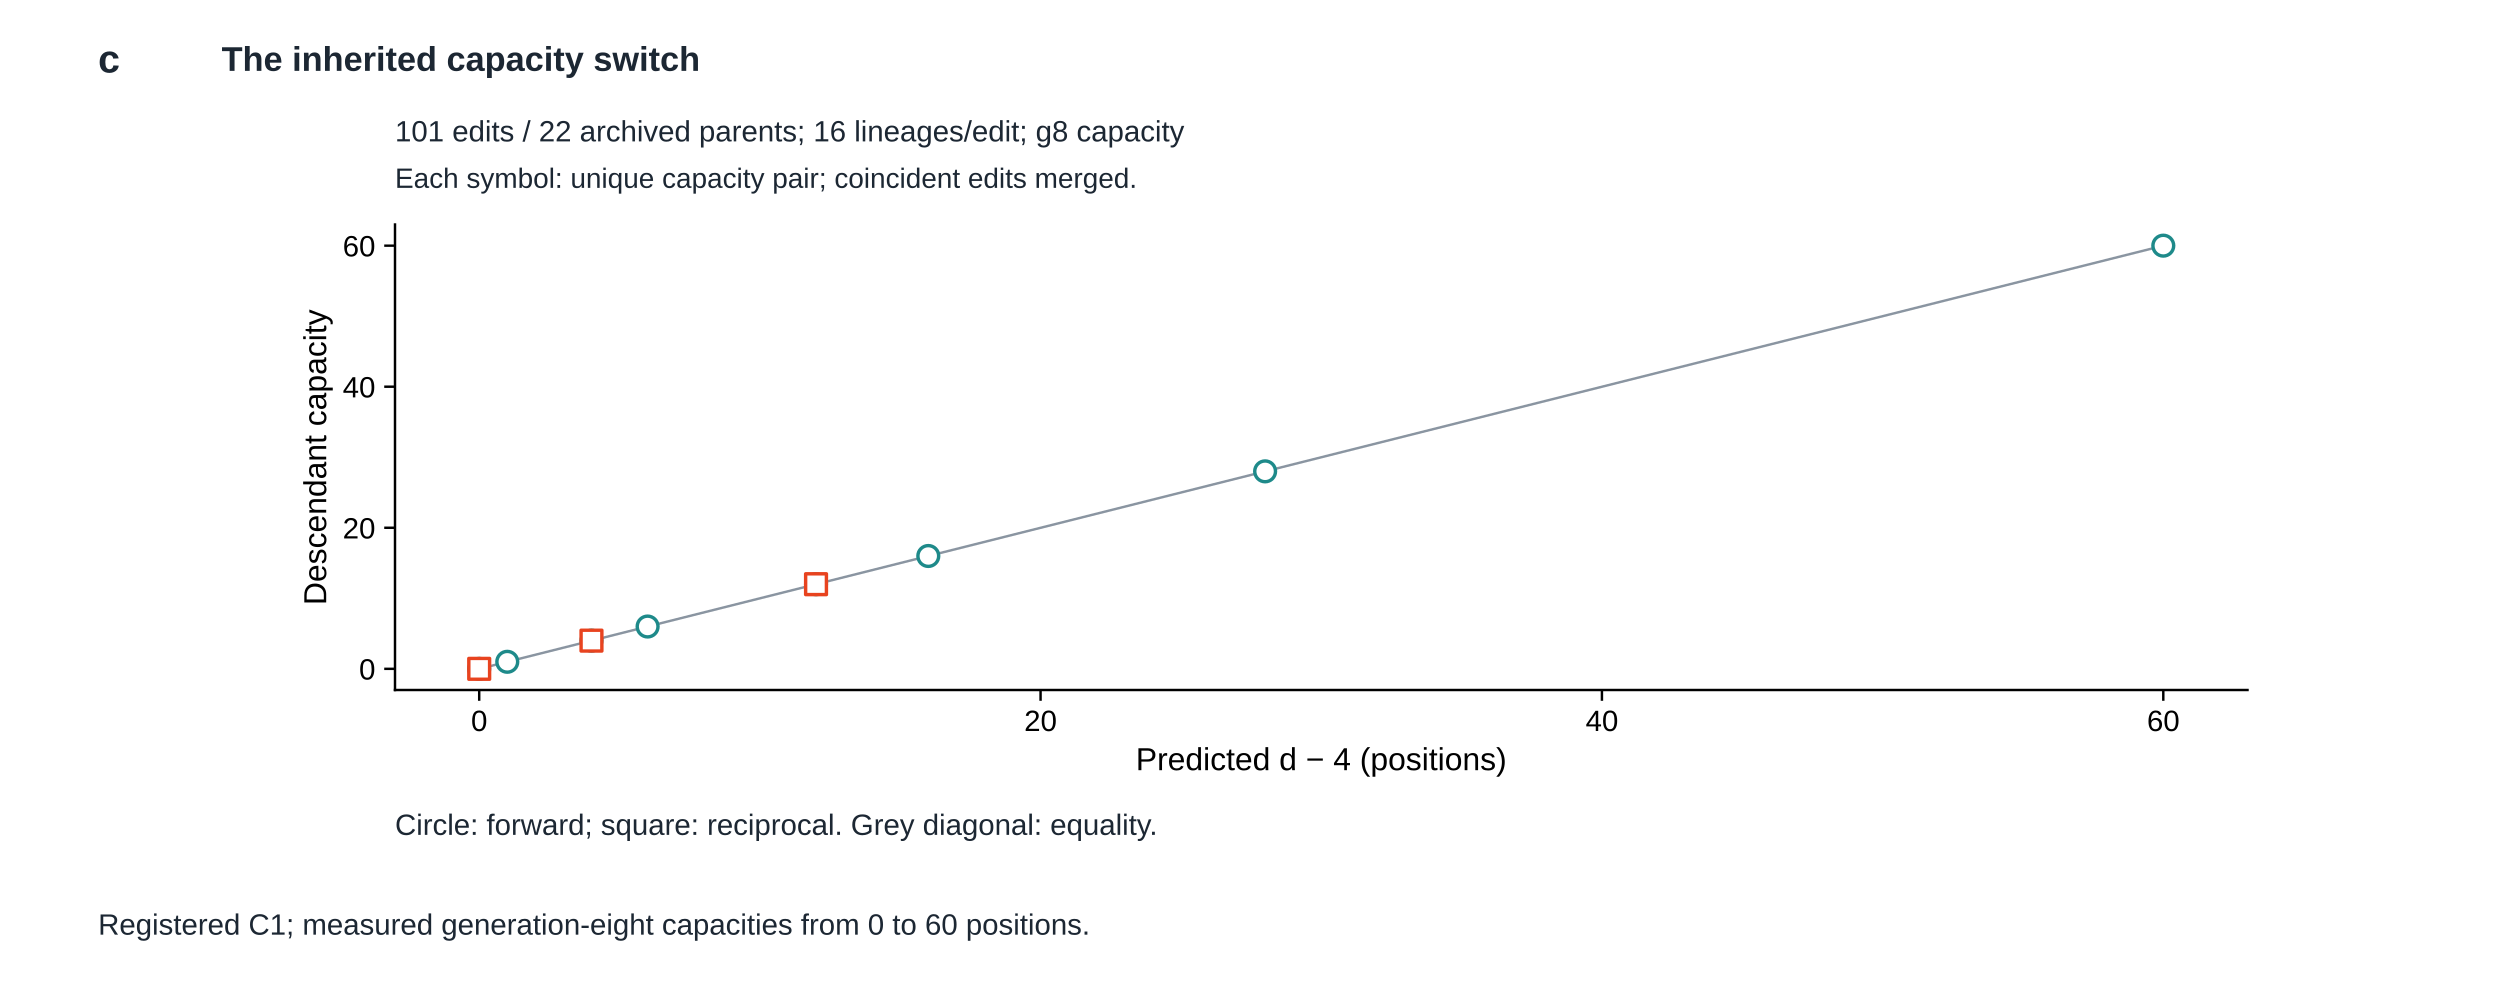
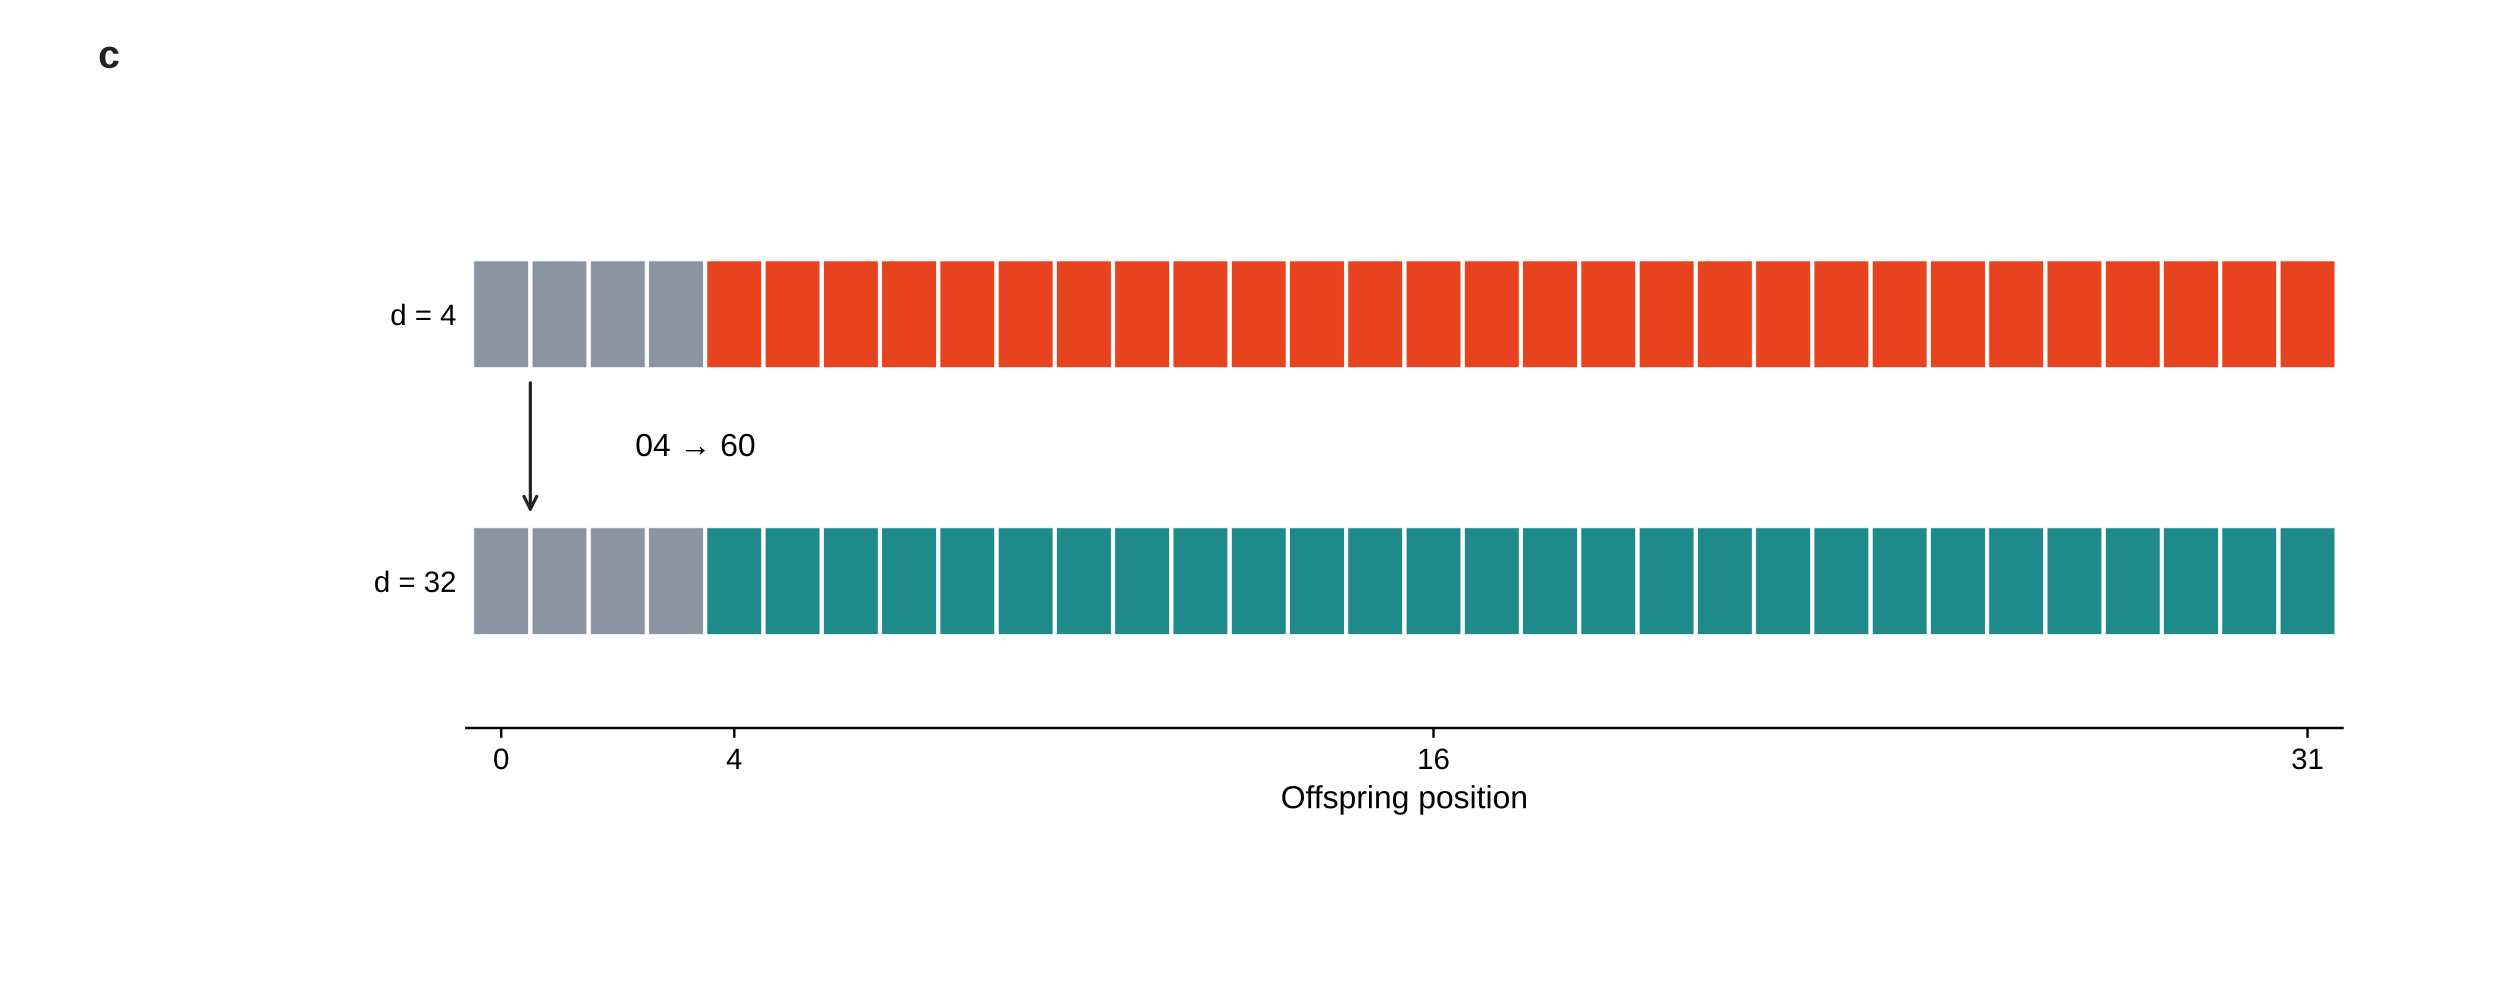
<svg xmlns="http://www.w3.org/2000/svg" xmlns:xlink="http://www.w3.org/1999/xlink" width="510.236pt" height="204.094pt" viewBox="0 0 510.236 204.094" version="1.1">
  <defs>
    <style type="text/css">*{stroke-linejoin: round; stroke-linecap: butt}</style>
  </defs>
  <g id="figure_1">
    <g id="patch_1">
      <path d="M 0 204.094 L 510.236 204.094 L 510.236 0 L 0 0 z " style="fill: #ffffff" />
    </g>
    <g id="axes_1">
      <g id="text_1">
-         <text style="font-weight: 700; font-size: 8px; font-family: 'Arial', 'Liberation Sans', 'DejaVu Sans', sans-serif; text-anchor: start; fill: #1c2733" x="20.027" y="14.804" transform="rotate(-0 20.02677 14.80438)">c</text>
-       </g>
-       <g id="text_2">
-         <text style="font-weight: 700; font-size: 7px; font-family: 'Arial', 'Liberation Sans', 'DejaVu Sans', sans-serif; text-anchor: start; fill: #1c2733" x="45.232" y="14.464" transform="rotate(-0 45.23244 14.46413)">The inherited capacity switch</text>
-       </g>
-       <g id="text_3">
-         <text style="font-size: 6px; font-family: 'Arial', 'Liberation Sans', 'DejaVu Sans', sans-serif; text-anchor: start; fill: #1c2733" x="80.617" y="28.86" transform="rotate(-0 80.61732 28.8595)">101 edits / 22 archived parents; 16 lineages/edit; g8 capacity</text>
-       </g>
-       <g id="text_4">
-         <text style="font-size: 5.7px; font-family: 'Arial', 'Liberation Sans', 'DejaVu Sans', sans-serif; text-anchor: start; fill: #1c2733" x="80.617" y="38.336" transform="rotate(-0 80.61732 38.33558)">Each symbol: unique capacity pair; coincident edits merged.</text>
-       </g>
-       <g id="text_5">
-         <text style="font-size: 6px; font-family: 'Arial', 'Liberation Sans', 'DejaVu Sans', sans-serif; text-anchor: start; fill: #1c2733" x="80.617" y="170.399" transform="rotate(-0 80.61732 170.399)">Circle: forward; square: reciprocal. Grey diagonal: equality.</text>
-       </g>
-       <g id="text_6">
-         <text style="font-size: 6px; font-family: 'Arial', 'Liberation Sans', 'DejaVu Sans', sans-serif; text-anchor: start; fill: #1c2733" x="20.027" y="190.757" transform="rotate(-0 20.02677 190.7575)">Registered C1; measured generation-eight capacities from 0 to 60 positions.</text>
+         <text style="font-weight: 700; font-size: 8px; font-family: 'Arial', 'Liberation Sans', 'DejaVu Sans', sans-serif; text-anchor: start; fill: #222222" x="20.027" y="13.835" transform="rotate(-0 20.02677 13.83493)">c</text>
      </g>
    </g>
    <g id="axes_2">
      <g id="patch_2">
-         <path d="M 80.617 140.825 L 458.702 140.825 L 458.702 45.819 L 80.617 45.819 z " style="fill: #ffffff" />
+         <path d="M 95.159 148.581 L 478.091 148.581 L 478.091 34.186 L 95.159 34.186 z " style="fill: #ffffff" />
+       </g>
+       <g id="patch_3">
+         <path d="M 96.705 75.041 L 107.884 75.041 L 107.884 53.252 L 96.705 53.252 z " clip-path="url(#p2dc4be157e)" style="fill: #8a95a1; stroke: #ffffff; stroke-width: 0.15; stroke-linejoin: miter" />
+       </g>
+       <g id="patch_4">
+         <path d="M 108.597 75.041 L 119.776 75.041 L 119.776 53.252 L 108.597 53.252 z " clip-path="url(#p2dc4be157e)" style="fill: #8a95a1; stroke: #ffffff; stroke-width: 0.15; stroke-linejoin: miter" />
+       </g>
+       <g id="patch_5">
+         <path d="M 120.49 75.041 L 131.668 75.041 L 131.668 53.252 L 120.49 53.252 z " clip-path="url(#p2dc4be157e)" style="fill: #8a95a1; stroke: #ffffff; stroke-width: 0.15; stroke-linejoin: miter" />
+       </g>
+       <g id="patch_6">
+         <path d="M 132.382 75.041 L 143.561 75.041 L 143.561 53.252 L 132.382 53.252 z " clip-path="url(#p2dc4be157e)" style="fill: #8a95a1; stroke: #ffffff; stroke-width: 0.15; stroke-linejoin: miter" />
+       </g>
+       <g id="patch_7">
+         <path d="M 144.274 75.041 L 155.453 75.041 L 155.453 53.252 L 144.274 53.252 z " clip-path="url(#p2dc4be157e)" style="fill: #e8431f; stroke: #ffffff; stroke-width: 0.15; stroke-linejoin: miter" />
+       </g>
+       <g id="patch_8">
+         <path d="M 156.167 75.041 L 167.345 75.041 L 167.345 53.252 L 156.167 53.252 z " clip-path="url(#p2dc4be157e)" style="fill: #e8431f; stroke: #ffffff; stroke-width: 0.15; stroke-linejoin: miter" />
+       </g>
+       <g id="patch_9">
+         <path d="M 168.059 75.041 L 179.238 75.041 L 179.238 53.252 L 168.059 53.252 z " clip-path="url(#p2dc4be157e)" style="fill: #e8431f; stroke: #ffffff; stroke-width: 0.15; stroke-linejoin: miter" />
+       </g>
+       <g id="patch_10">
+         <path d="M 179.951 75.041 L 191.13 75.041 L 191.13 53.252 L 179.951 53.252 z " clip-path="url(#p2dc4be157e)" style="fill: #e8431f; stroke: #ffffff; stroke-width: 0.15; stroke-linejoin: miter" />
+       </g>
+       <g id="patch_11">
+         <path d="M 191.844 75.041 L 203.022 75.041 L 203.022 53.252 L 191.844 53.252 z " clip-path="url(#p2dc4be157e)" style="fill: #e8431f; stroke: #ffffff; stroke-width: 0.15; stroke-linejoin: miter" />
+       </g>
+       <g id="patch_12">
+         <path d="M 203.736 75.041 L 214.915 75.041 L 214.915 53.252 L 203.736 53.252 z " clip-path="url(#p2dc4be157e)" style="fill: #e8431f; stroke: #ffffff; stroke-width: 0.15; stroke-linejoin: miter" />
+       </g>
+       <g id="patch_13">
+         <path d="M 215.628 75.041 L 226.807 75.041 L 226.807 53.252 L 215.628 53.252 z " clip-path="url(#p2dc4be157e)" style="fill: #e8431f; stroke: #ffffff; stroke-width: 0.15; stroke-linejoin: miter" />
+       </g>
+       <g id="patch_14">
+         <path d="M 227.52 75.041 L 238.699 75.041 L 238.699 53.252 L 227.52 53.252 z " clip-path="url(#p2dc4be157e)" style="fill: #e8431f; stroke: #ffffff; stroke-width: 0.15; stroke-linejoin: miter" />
+       </g>
+       <g id="patch_15">
+         <path d="M 239.413 75.041 L 250.592 75.041 L 250.592 53.252 L 239.413 53.252 z " clip-path="url(#p2dc4be157e)" style="fill: #e8431f; stroke: #ffffff; stroke-width: 0.15; stroke-linejoin: miter" />
+       </g>
+       <g id="patch_16">
+         <path d="M 251.305 75.041 L 262.484 75.041 L 262.484 53.252 L 251.305 53.252 z " clip-path="url(#p2dc4be157e)" style="fill: #e8431f; stroke: #ffffff; stroke-width: 0.15; stroke-linejoin: miter" />
+       </g>
+       <g id="patch_17">
+         <path d="M 263.197 75.041 L 274.376 75.041 L 274.376 53.252 L 263.197 53.252 z " clip-path="url(#p2dc4be157e)" style="fill: #e8431f; stroke: #ffffff; stroke-width: 0.15; stroke-linejoin: miter" />
+       </g>
+       <g id="patch_18">
+         <path d="M 275.09 75.041 L 286.268 75.041 L 286.268 53.252 L 275.09 53.252 z " clip-path="url(#p2dc4be157e)" style="fill: #e8431f; stroke: #ffffff; stroke-width: 0.15; stroke-linejoin: miter" />
+       </g>
+       <g id="patch_19">
+         <path d="M 286.982 75.041 L 298.161 75.041 L 298.161 53.252 L 286.982 53.252 z " clip-path="url(#p2dc4be157e)" style="fill: #e8431f; stroke: #ffffff; stroke-width: 0.15; stroke-linejoin: miter" />
+       </g>
+       <g id="patch_20">
+         <path d="M 298.874 75.041 L 310.053 75.041 L 310.053 53.252 L 298.874 53.252 z " clip-path="url(#p2dc4be157e)" style="fill: #e8431f; stroke: #ffffff; stroke-width: 0.15; stroke-linejoin: miter" />
+       </g>
+       <g id="patch_21">
+         <path d="M 310.767 75.041 L 321.945 75.041 L 321.945 53.252 L 310.767 53.252 z " clip-path="url(#p2dc4be157e)" style="fill: #e8431f; stroke: #ffffff; stroke-width: 0.15; stroke-linejoin: miter" />
+       </g>
+       <g id="patch_22">
+         <path d="M 322.659 75.041 L 333.838 75.041 L 333.838 53.252 L 322.659 53.252 z " clip-path="url(#p2dc4be157e)" style="fill: #e8431f; stroke: #ffffff; stroke-width: 0.15; stroke-linejoin: miter" />
+       </g>
+       <g id="patch_23">
+         <path d="M 334.551 75.041 L 345.73 75.041 L 345.73 53.252 L 334.551 53.252 z " clip-path="url(#p2dc4be157e)" style="fill: #e8431f; stroke: #ffffff; stroke-width: 0.15; stroke-linejoin: miter" />
+       </g>
+       <g id="patch_24">
+         <path d="M 346.444 75.041 L 357.622 75.041 L 357.622 53.252 L 346.444 53.252 z " clip-path="url(#p2dc4be157e)" style="fill: #e8431f; stroke: #ffffff; stroke-width: 0.15; stroke-linejoin: miter" />
+       </g>
+       <g id="patch_25">
+         <path d="M 358.336 75.041 L 369.515 75.041 L 369.515 53.252 L 358.336 53.252 z " clip-path="url(#p2dc4be157e)" style="fill: #e8431f; stroke: #ffffff; stroke-width: 0.15; stroke-linejoin: miter" />
+       </g>
+       <g id="patch_26">
+         <path d="M 370.228 75.041 L 381.407 75.041 L 381.407 53.252 L 370.228 53.252 z " clip-path="url(#p2dc4be157e)" style="fill: #e8431f; stroke: #ffffff; stroke-width: 0.15; stroke-linejoin: miter" />
+       </g>
+       <g id="patch_27">
+         <path d="M 382.12 75.041 L 393.299 75.041 L 393.299 53.252 L 382.12 53.252 z " clip-path="url(#p2dc4be157e)" style="fill: #e8431f; stroke: #ffffff; stroke-width: 0.15; stroke-linejoin: miter" />
+       </g>
+       <g id="patch_28">
+         <path d="M 394.013 75.041 L 405.191 75.041 L 405.191 53.252 L 394.013 53.252 z " clip-path="url(#p2dc4be157e)" style="fill: #e8431f; stroke: #ffffff; stroke-width: 0.15; stroke-linejoin: miter" />
+       </g>
+       <g id="patch_29">
+         <path d="M 405.905 75.041 L 417.084 75.041 L 417.084 53.252 L 405.905 53.252 z " clip-path="url(#p2dc4be157e)" style="fill: #e8431f; stroke: #ffffff; stroke-width: 0.15; stroke-linejoin: miter" />
+       </g>
+       <g id="patch_30">
+         <path d="M 417.797 75.041 L 428.976 75.041 L 428.976 53.252 L 417.797 53.252 z " clip-path="url(#p2dc4be157e)" style="fill: #e8431f; stroke: #ffffff; stroke-width: 0.15; stroke-linejoin: miter" />
+       </g>
+       <g id="patch_31">
+         <path d="M 429.69 75.041 L 440.868 75.041 L 440.868 53.252 L 429.69 53.252 z " clip-path="url(#p2dc4be157e)" style="fill: #e8431f; stroke: #ffffff; stroke-width: 0.15; stroke-linejoin: miter" />
+       </g>
+       <g id="patch_32">
+         <path d="M 441.582 75.041 L 452.761 75.041 L 452.761 53.252 L 441.582 53.252 z " clip-path="url(#p2dc4be157e)" style="fill: #e8431f; stroke: #ffffff; stroke-width: 0.15; stroke-linejoin: miter" />
+       </g>
+       <g id="patch_33">
+         <path d="M 453.474 75.041 L 464.653 75.041 L 464.653 53.252 L 453.474 53.252 z " clip-path="url(#p2dc4be157e)" style="fill: #e8431f; stroke: #ffffff; stroke-width: 0.15; stroke-linejoin: miter" />
+       </g>
+       <g id="patch_34">
+         <path d="M 465.367 75.041 L 476.545 75.041 L 476.545 53.252 L 465.367 53.252 z " clip-path="url(#p2dc4be157e)" style="fill: #e8431f; stroke: #ffffff; stroke-width: 0.15; stroke-linejoin: miter" />
+       </g>
+       <g id="patch_35">
+         <path d="M 96.705 129.515 L 107.884 129.515 L 107.884 107.725 L 96.705 107.725 z " clip-path="url(#p2dc4be157e)" style="fill: #8a95a1; stroke: #ffffff; stroke-width: 0.15; stroke-linejoin: miter" />
+       </g>
+       <g id="patch_36">
+         <path d="M 108.597 129.515 L 119.776 129.515 L 119.776 107.725 L 108.597 107.725 z " clip-path="url(#p2dc4be157e)" style="fill: #8a95a1; stroke: #ffffff; stroke-width: 0.15; stroke-linejoin: miter" />
+       </g>
+       <g id="patch_37">
+         <path d="M 120.49 129.515 L 131.668 129.515 L 131.668 107.725 L 120.49 107.725 z " clip-path="url(#p2dc4be157e)" style="fill: #8a95a1; stroke: #ffffff; stroke-width: 0.15; stroke-linejoin: miter" />
+       </g>
+       <g id="patch_38">
+         <path d="M 132.382 129.515 L 143.561 129.515 L 143.561 107.725 L 132.382 107.725 z " clip-path="url(#p2dc4be157e)" style="fill: #8a95a1; stroke: #ffffff; stroke-width: 0.15; stroke-linejoin: miter" />
+       </g>
+       <g id="patch_39">
+         <path d="M 144.274 129.515 L 155.453 129.515 L 155.453 107.725 L 144.274 107.725 z " clip-path="url(#p2dc4be157e)" style="fill: #1e8a8a; stroke: #ffffff; stroke-width: 0.15; stroke-linejoin: miter" />
+       </g>
+       <g id="patch_40">
+         <path d="M 156.167 129.515 L 167.345 129.515 L 167.345 107.725 L 156.167 107.725 z " clip-path="url(#p2dc4be157e)" style="fill: #1e8a8a; stroke: #ffffff; stroke-width: 0.15; stroke-linejoin: miter" />
+       </g>
+       <g id="patch_41">
+         <path d="M 168.059 129.515 L 179.238 129.515 L 179.238 107.725 L 168.059 107.725 z " clip-path="url(#p2dc4be157e)" style="fill: #1e8a8a; stroke: #ffffff; stroke-width: 0.15; stroke-linejoin: miter" />
+       </g>
+       <g id="patch_42">
+         <path d="M 179.951 129.515 L 191.13 129.515 L 191.13 107.725 L 179.951 107.725 z " clip-path="url(#p2dc4be157e)" style="fill: #1e8a8a; stroke: #ffffff; stroke-width: 0.15; stroke-linejoin: miter" />
+       </g>
+       <g id="patch_43">
+         <path d="M 191.844 129.515 L 203.022 129.515 L 203.022 107.725 L 191.844 107.725 z " clip-path="url(#p2dc4be157e)" style="fill: #1e8a8a; stroke: #ffffff; stroke-width: 0.15; stroke-linejoin: miter" />
+       </g>
+       <g id="patch_44">
+         <path d="M 203.736 129.515 L 214.915 129.515 L 214.915 107.725 L 203.736 107.725 z " clip-path="url(#p2dc4be157e)" style="fill: #1e8a8a; stroke: #ffffff; stroke-width: 0.15; stroke-linejoin: miter" />
+       </g>
+       <g id="patch_45">
+         <path d="M 215.628 129.515 L 226.807 129.515 L 226.807 107.725 L 215.628 107.725 z " clip-path="url(#p2dc4be157e)" style="fill: #1e8a8a; stroke: #ffffff; stroke-width: 0.15; stroke-linejoin: miter" />
+       </g>
+       <g id="patch_46">
+         <path d="M 227.52 129.515 L 238.699 129.515 L 238.699 107.725 L 227.52 107.725 z " clip-path="url(#p2dc4be157e)" style="fill: #1e8a8a; stroke: #ffffff; stroke-width: 0.15; stroke-linejoin: miter" />
+       </g>
+       <g id="patch_47">
+         <path d="M 239.413 129.515 L 250.592 129.515 L 250.592 107.725 L 239.413 107.725 z " clip-path="url(#p2dc4be157e)" style="fill: #1e8a8a; stroke: #ffffff; stroke-width: 0.15; stroke-linejoin: miter" />
+       </g>
+       <g id="patch_48">
+         <path d="M 251.305 129.515 L 262.484 129.515 L 262.484 107.725 L 251.305 107.725 z " clip-path="url(#p2dc4be157e)" style="fill: #1e8a8a; stroke: #ffffff; stroke-width: 0.15; stroke-linejoin: miter" />
+       </g>
+       <g id="patch_49">
+         <path d="M 263.197 129.515 L 274.376 129.515 L 274.376 107.725 L 263.197 107.725 z " clip-path="url(#p2dc4be157e)" style="fill: #1e8a8a; stroke: #ffffff; stroke-width: 0.15; stroke-linejoin: miter" />
+       </g>
+       <g id="patch_50">
+         <path d="M 275.09 129.515 L 286.268 129.515 L 286.268 107.725 L 275.09 107.725 z " clip-path="url(#p2dc4be157e)" style="fill: #1e8a8a; stroke: #ffffff; stroke-width: 0.15; stroke-linejoin: miter" />
+       </g>
+       <g id="patch_51">
+         <path d="M 286.982 129.515 L 298.161 129.515 L 298.161 107.725 L 286.982 107.725 z " clip-path="url(#p2dc4be157e)" style="fill: #1e8a8a; stroke: #ffffff; stroke-width: 0.15; stroke-linejoin: miter" />
+       </g>
+       <g id="patch_52">
+         <path d="M 298.874 129.515 L 310.053 129.515 L 310.053 107.725 L 298.874 107.725 z " clip-path="url(#p2dc4be157e)" style="fill: #1e8a8a; stroke: #ffffff; stroke-width: 0.15; stroke-linejoin: miter" />
+       </g>
+       <g id="patch_53">
+         <path d="M 310.767 129.515 L 321.945 129.515 L 321.945 107.725 L 310.767 107.725 z " clip-path="url(#p2dc4be157e)" style="fill: #1e8a8a; stroke: #ffffff; stroke-width: 0.15; stroke-linejoin: miter" />
+       </g>
+       <g id="patch_54">
+         <path d="M 322.659 129.515 L 333.838 129.515 L 333.838 107.725 L 322.659 107.725 z " clip-path="url(#p2dc4be157e)" style="fill: #1e8a8a; stroke: #ffffff; stroke-width: 0.15; stroke-linejoin: miter" />
+       </g>
+       <g id="patch_55">
+         <path d="M 334.551 129.515 L 345.73 129.515 L 345.73 107.725 L 334.551 107.725 z " clip-path="url(#p2dc4be157e)" style="fill: #1e8a8a; stroke: #ffffff; stroke-width: 0.15; stroke-linejoin: miter" />
+       </g>
+       <g id="patch_56">
+         <path d="M 346.444 129.515 L 357.622 129.515 L 357.622 107.725 L 346.444 107.725 z " clip-path="url(#p2dc4be157e)" style="fill: #1e8a8a; stroke: #ffffff; stroke-width: 0.15; stroke-linejoin: miter" />
+       </g>
+       <g id="patch_57">
+         <path d="M 358.336 129.515 L 369.515 129.515 L 369.515 107.725 L 358.336 107.725 z " clip-path="url(#p2dc4be157e)" style="fill: #1e8a8a; stroke: #ffffff; stroke-width: 0.15; stroke-linejoin: miter" />
+       </g>
+       <g id="patch_58">
+         <path d="M 370.228 129.515 L 381.407 129.515 L 381.407 107.725 L 370.228 107.725 z " clip-path="url(#p2dc4be157e)" style="fill: #1e8a8a; stroke: #ffffff; stroke-width: 0.15; stroke-linejoin: miter" />
+       </g>
+       <g id="patch_59">
+         <path d="M 382.12 129.515 L 393.299 129.515 L 393.299 107.725 L 382.12 107.725 z " clip-path="url(#p2dc4be157e)" style="fill: #1e8a8a; stroke: #ffffff; stroke-width: 0.15; stroke-linejoin: miter" />
+       </g>
+       <g id="patch_60">
+         <path d="M 394.013 129.515 L 405.191 129.515 L 405.191 107.725 L 394.013 107.725 z " clip-path="url(#p2dc4be157e)" style="fill: #1e8a8a; stroke: #ffffff; stroke-width: 0.15; stroke-linejoin: miter" />
+       </g>
+       <g id="patch_61">
+         <path d="M 405.905 129.515 L 417.084 129.515 L 417.084 107.725 L 405.905 107.725 z " clip-path="url(#p2dc4be157e)" style="fill: #1e8a8a; stroke: #ffffff; stroke-width: 0.15; stroke-linejoin: miter" />
+       </g>
+       <g id="patch_62">
+         <path d="M 417.797 129.515 L 428.976 129.515 L 428.976 107.725 L 417.797 107.725 z " clip-path="url(#p2dc4be157e)" style="fill: #1e8a8a; stroke: #ffffff; stroke-width: 0.15; stroke-linejoin: miter" />
+       </g>
+       <g id="patch_63">
+         <path d="M 429.69 129.515 L 440.868 129.515 L 440.868 107.725 L 429.69 107.725 z " clip-path="url(#p2dc4be157e)" style="fill: #1e8a8a; stroke: #ffffff; stroke-width: 0.15; stroke-linejoin: miter" />
+       </g>
+       <g id="patch_64">
+         <path d="M 441.582 129.515 L 452.761 129.515 L 452.761 107.725 L 441.582 107.725 z " clip-path="url(#p2dc4be157e)" style="fill: #1e8a8a; stroke: #ffffff; stroke-width: 0.15; stroke-linejoin: miter" />
+       </g>
+       <g id="patch_65">
+         <path d="M 453.474 129.515 L 464.653 129.515 L 464.653 107.725 L 453.474 107.725 z " clip-path="url(#p2dc4be157e)" style="fill: #1e8a8a; stroke: #ffffff; stroke-width: 0.15; stroke-linejoin: miter" />
+       </g>
+       <g id="patch_66">
+         <path d="M 465.367 129.515 L 476.545 129.515 L 476.545 107.725 L 465.367 107.725 z " clip-path="url(#p2dc4be157e)" style="fill: #1e8a8a; stroke: #ffffff; stroke-width: 0.15; stroke-linejoin: miter" />
      </g>
      <g id="matplotlib.axis_1">
        <g id="xtick_1">
          <g id="line2d_1">
            <defs>
-               <path id="m139d4c228b" d="M 0 0 L 0 2.2 " style="stroke: #000000; stroke-width: 0.5" />
+               <path id="me1000ee509" d="M 0 0 L 0 2 " style="stroke: #000000; stroke-width: 0.5" />
            </defs>
            <g>
-               <use xlink:href="#m139d4c228b" x="97.803" y="140.825" style="stroke: #000000; stroke-width: 0.5" />
-             </g>
-           </g>
-           <g id="text_7">
-             <text style="font-size: 6px; font-family: 'Arial', 'Liberation Sans', 'DejaVu Sans', sans-serif; text-anchor: middle" x="97.803" y="149.193" transform="rotate(-0 97.80301 149.1934)">0</text>
+               <use xlink:href="#me1000ee509" x="102.294" y="148.581" style="stroke: #000000; stroke-width: 0.5" />
+             </g>
+           </g>
+           <g id="text_2">
+             <text style="font-size: 6px; font-family: 'Arial', 'Liberation Sans', 'DejaVu Sans', sans-serif; text-anchor: middle" x="102.294" y="156.949" transform="rotate(-0 102.2944 156.949)">0</text>
          </g>
        </g>
        <g id="xtick_2">
          <g id="line2d_2">
            <g>
-               <use xlink:href="#m139d4c228b" x="212.374" y="140.825" style="stroke: #000000; stroke-width: 0.5" />
-             </g>
-           </g>
-           <g id="text_8">
-             <text style="font-size: 6px; font-family: 'Arial', 'Liberation Sans', 'DejaVu Sans', sans-serif; text-anchor: middle" x="212.374" y="149.193" transform="rotate(-0 212.3742 149.1934)">20</text>
+               <use xlink:href="#me1000ee509" x="149.864" y="148.581" style="stroke: #000000; stroke-width: 0.5" />
+             </g>
+           </g>
+           <g id="text_3">
+             <text style="font-size: 6px; font-family: 'Arial', 'Liberation Sans', 'DejaVu Sans', sans-serif; text-anchor: middle" x="149.864" y="156.949" transform="rotate(-0 149.8637 156.949)">4</text>
          </g>
        </g>
        <g id="xtick_3">
          <g id="line2d_3">
            <g>
-               <use xlink:href="#m139d4c228b" x="326.945" y="140.825" style="stroke: #000000; stroke-width: 0.5" />
-             </g>
-           </g>
-           <g id="text_9">
-             <text style="font-size: 6px; font-family: 'Arial', 'Liberation Sans', 'DejaVu Sans', sans-serif; text-anchor: middle" x="326.945" y="149.193" transform="rotate(-0 326.9455 149.1934)">40</text>
+               <use xlink:href="#me1000ee509" x="292.571" y="148.581" style="stroke: #000000; stroke-width: 0.5" />
+             </g>
+           </g>
+           <g id="text_4">
+             <text style="font-size: 6px; font-family: 'Arial', 'Liberation Sans', 'DejaVu Sans', sans-serif; text-anchor: middle" x="292.571" y="156.949" transform="rotate(-0 292.5713 156.949)">16</text>
          </g>
        </g>
        <g id="xtick_4">
          <g id="line2d_4">
            <g>
-               <use xlink:href="#m139d4c228b" x="441.517" y="140.825" style="stroke: #000000; stroke-width: 0.5" />
-             </g>
-           </g>
-           <g id="text_10">
-             <text style="font-size: 6px; font-family: 'Arial', 'Liberation Sans', 'DejaVu Sans', sans-serif; text-anchor: middle" x="441.517" y="149.193" transform="rotate(-0 441.5167 149.1934)">60</text>
-           </g>
-         </g>
-         <g id="text_11">
-           <text style="font-size: 6.5px; font-family: 'Arial', 'Liberation Sans', 'DejaVu Sans', sans-serif; text-anchor: middle" x="269.66" y="157.188" transform="rotate(-0 269.6598 157.1882)">Predicted d − 4 (positions)</text>
+               <use xlink:href="#me1000ee509" x="470.956" y="148.581" style="stroke: #000000; stroke-width: 0.5" />
+             </g>
+           </g>
+           <g id="text_5">
+             <text style="font-size: 6px; font-family: 'Arial', 'Liberation Sans', 'DejaVu Sans', sans-serif; text-anchor: middle" x="470.956" y="156.949" transform="rotate(-0 470.956 156.949)">31</text>
+           </g>
+         </g>
+         <g id="text_6">
+           <text style="font-size: 6.5px; font-family: 'Arial', 'Liberation Sans', 'DejaVu Sans', sans-serif; text-anchor: middle" x="286.625" y="164.948" transform="rotate(-0 286.6252 164.9475)">Offspring position</text>
        </g>
      </g>
      <g id="matplotlib.axis_2">
        <g id="ytick_1">
-           <g id="line2d_5">
-             <defs>
-               <path id="mca8de8a1d0" d="M 0 0 L -2.2 0 " style="stroke: #000000; stroke-width: 0.5" />
-             </defs>
-             <g>
-               <use xlink:href="#mca8de8a1d0" x="80.617" y="136.507" style="stroke: #000000; stroke-width: 0.5" />
-             </g>
-           </g>
-           <g id="text_12">
-             <text style="font-size: 6px; font-family: 'Arial', 'Liberation Sans', 'DejaVu Sans', sans-serif; text-anchor: end" x="76.617" y="138.691" transform="rotate(-0 76.61732 138.6908)">0</text>
+           <g id="line2d_5" />
+           <g id="text_7">
+             <text style="font-size: 6px; font-family: 'Arial', 'Liberation Sans', 'DejaVu Sans', sans-serif; text-anchor: end" x="93.159" y="66.33" transform="rotate(-0 93.15905 66.33049)">d = 4</text>
          </g>
        </g>
        <g id="ytick_2">
-           <g id="line2d_6">
-             <g>
-               <use xlink:href="#mca8de8a1d0" x="80.617" y="107.717" style="stroke: #000000; stroke-width: 0.5" />
-             </g>
-           </g>
-           <g id="text_13">
-             <text style="font-size: 6px; font-family: 'Arial', 'Liberation Sans', 'DejaVu Sans', sans-serif; text-anchor: end" x="76.617" y="109.901" transform="rotate(-0 76.61732 109.9011)">20</text>
-           </g>
-         </g>
-         <g id="ytick_3">
-           <g id="line2d_7">
-             <g>
-               <use xlink:href="#mca8de8a1d0" x="80.617" y="78.927" style="stroke: #000000; stroke-width: 0.5" />
-             </g>
-           </g>
-           <g id="text_14">
-             <text style="font-size: 6px; font-family: 'Arial', 'Liberation Sans', 'DejaVu Sans', sans-serif; text-anchor: end" x="76.617" y="81.111" transform="rotate(-0 76.61732 81.11144)">40</text>
-           </g>
-         </g>
-         <g id="ytick_4">
-           <g id="line2d_8">
-             <g>
-               <use xlink:href="#mca8de8a1d0" x="80.617" y="50.138" style="stroke: #000000; stroke-width: 0.5" />
-             </g>
-           </g>
-           <g id="text_15">
-             <text style="font-size: 6px; font-family: 'Arial', 'Liberation Sans', 'DejaVu Sans', sans-serif; text-anchor: end" x="76.617" y="52.322" transform="rotate(-0 76.61732 52.32175)">60</text>
-           </g>
-         </g>
-         <g id="text_16">
-           <text style="font-size: 6.5px; font-family: 'Arial', 'Liberation Sans', 'DejaVu Sans', sans-serif; text-anchor: middle" x="66.576" y="93.322" transform="rotate(-90 66.57615 93.3222)">Descendant capacity</text>
-         </g>
-       </g>
-       <g id="line2d_9">
-         <path d="M 97.803 136.507 L 441.517 50.138 " clip-path="url(#p2f7a1a6037)" style="fill: none; stroke: #8a95a1; stroke-width: 0.5; stroke-linecap: square" />
-       </g>
-       <g id="patch_3">
-         <path d="M 80.617 140.825 L 80.617 45.819 " style="fill: none; stroke: #000000; stroke-width: 0.5; stroke-linejoin: miter; stroke-linecap: square" />
-       </g>
-       <g id="patch_4">
-         <path d="M 80.617 140.825 L 458.702 140.825 " style="fill: none; stroke: #000000; stroke-width: 0.5; stroke-linejoin: miter; stroke-linecap: square" />
-       </g>
-       <g id="PathCollection_1">
-         <defs>
-           <path id="m19909e3582" d="M 0 2.121 C 0.563 2.121 1.102 1.898 1.5 1.5 C 1.898 1.102 2.121 0.563 2.121 0 C 2.121 -0.563 1.898 -1.102 1.5 -1.5 C 1.102 -1.898 0.563 -2.121 0 -2.121 C -0.563 -2.121 -1.102 -1.898 -1.5 -1.5 C -1.898 -1.102 -2.121 -0.563 -2.121 0 C -2.121 0.563 -1.898 1.102 -1.5 1.5 C -1.102 1.898 -0.563 2.121 0 2.121 z " style="stroke: #1e8a8a; stroke-width: 0.7" />
-         </defs>
-         <g clip-path="url(#p2f7a1a6037)">
-           <use xlink:href="#m19909e3582" x="97.803" y="136.507" style="fill: #ffffff; stroke: #1e8a8a; stroke-width: 0.7" />
-           <use xlink:href="#m19909e3582" x="103.532" y="135.067" style="fill: #ffffff; stroke: #1e8a8a; stroke-width: 0.7" />
-           <use xlink:href="#m19909e3582" x="120.717" y="130.749" style="fill: #ffffff; stroke: #1e8a8a; stroke-width: 0.7" />
-           <use xlink:href="#m19909e3582" x="132.174" y="127.87" style="fill: #ffffff; stroke: #1e8a8a; stroke-width: 0.7" />
-           <use xlink:href="#m19909e3582" x="166.546" y="119.233" style="fill: #ffffff; stroke: #1e8a8a; stroke-width: 0.7" />
-           <use xlink:href="#m19909e3582" x="189.46" y="113.475" style="fill: #ffffff; stroke: #1e8a8a; stroke-width: 0.7" />
-           <use xlink:href="#m19909e3582" x="258.203" y="96.201" style="fill: #ffffff; stroke: #1e8a8a; stroke-width: 0.7" />
-           <use xlink:href="#m19909e3582" x="441.517" y="50.138" style="fill: #ffffff; stroke: #1e8a8a; stroke-width: 0.7" />
-         </g>
-       </g>
-       <g id="PathCollection_2">
-         <defs>
-           <path id="m212921d21a" d="M -2.121 2.121 L 2.121 2.121 L 2.121 -2.121 L -2.121 -2.121 z " style="stroke: #e8431f; stroke-width: 0.7" />
-         </defs>
-         <g clip-path="url(#p2f7a1a6037)">
-           <use xlink:href="#m212921d21a" x="97.803" y="136.507" style="fill: #ffffff; stroke: #e8431f; stroke-width: 0.7" />
-           <use xlink:href="#m212921d21a" x="120.717" y="130.749" style="fill: #ffffff; stroke: #e8431f; stroke-width: 0.7" />
-           <use xlink:href="#m212921d21a" x="166.546" y="119.233" style="fill: #ffffff; stroke: #e8431f; stroke-width: 0.7" />
-         </g>
+           <g id="line2d_6" />
+           <g id="text_8">
+             <text style="font-size: 6px; font-family: 'Arial', 'Liberation Sans', 'DejaVu Sans', sans-serif; text-anchor: end" x="93.159" y="120.804" transform="rotate(-0 93.15905 120.8043)">d = 32</text>
+           </g>
+         </g>
+       </g>
+       <g id="patch_67">
+         <path d="M 95.159 148.581 L 478.091 148.581 " style="fill: none; stroke: #000000; stroke-width: 0.5; stroke-linejoin: miter; stroke-linecap: square" />
+       </g>
+       <g id="patch_68">
+         <path d="M 108.241 78.13 Q 108.241 91.383 108.241 103.908 " style="fill: none; stroke: #222222; stroke-width: 0.65; stroke-linecap: round" />
+         <path d="M 109.541 101.308 L 108.241 103.908 L 106.941 101.308 " style="fill: none; stroke: #222222; stroke-width: 0.65; stroke-linecap: round" />
+       </g>
+       <g id="text_9">
+         <text style="font-size: 6.5px; font-family: 'Arial', 'Liberation Sans', 'DejaVu Sans', sans-serif; text-anchor: start" x="129.647" y="93.065" transform="rotate(-0 129.6467 93.06544)">04 → 60</text>
      </g>
    </g>
  </g>
  <defs>
-     <clipPath id="p2f7a1a6037">
-       <rect x="80.617" y="45.819" width="378.085" height="95.006" />
+     <clipPath id="p2dc4be157e">
+       <rect x="95.159" y="34.186" width="382.932" height="114.395" />
    </clipPath>
  </defs>
</svg>
